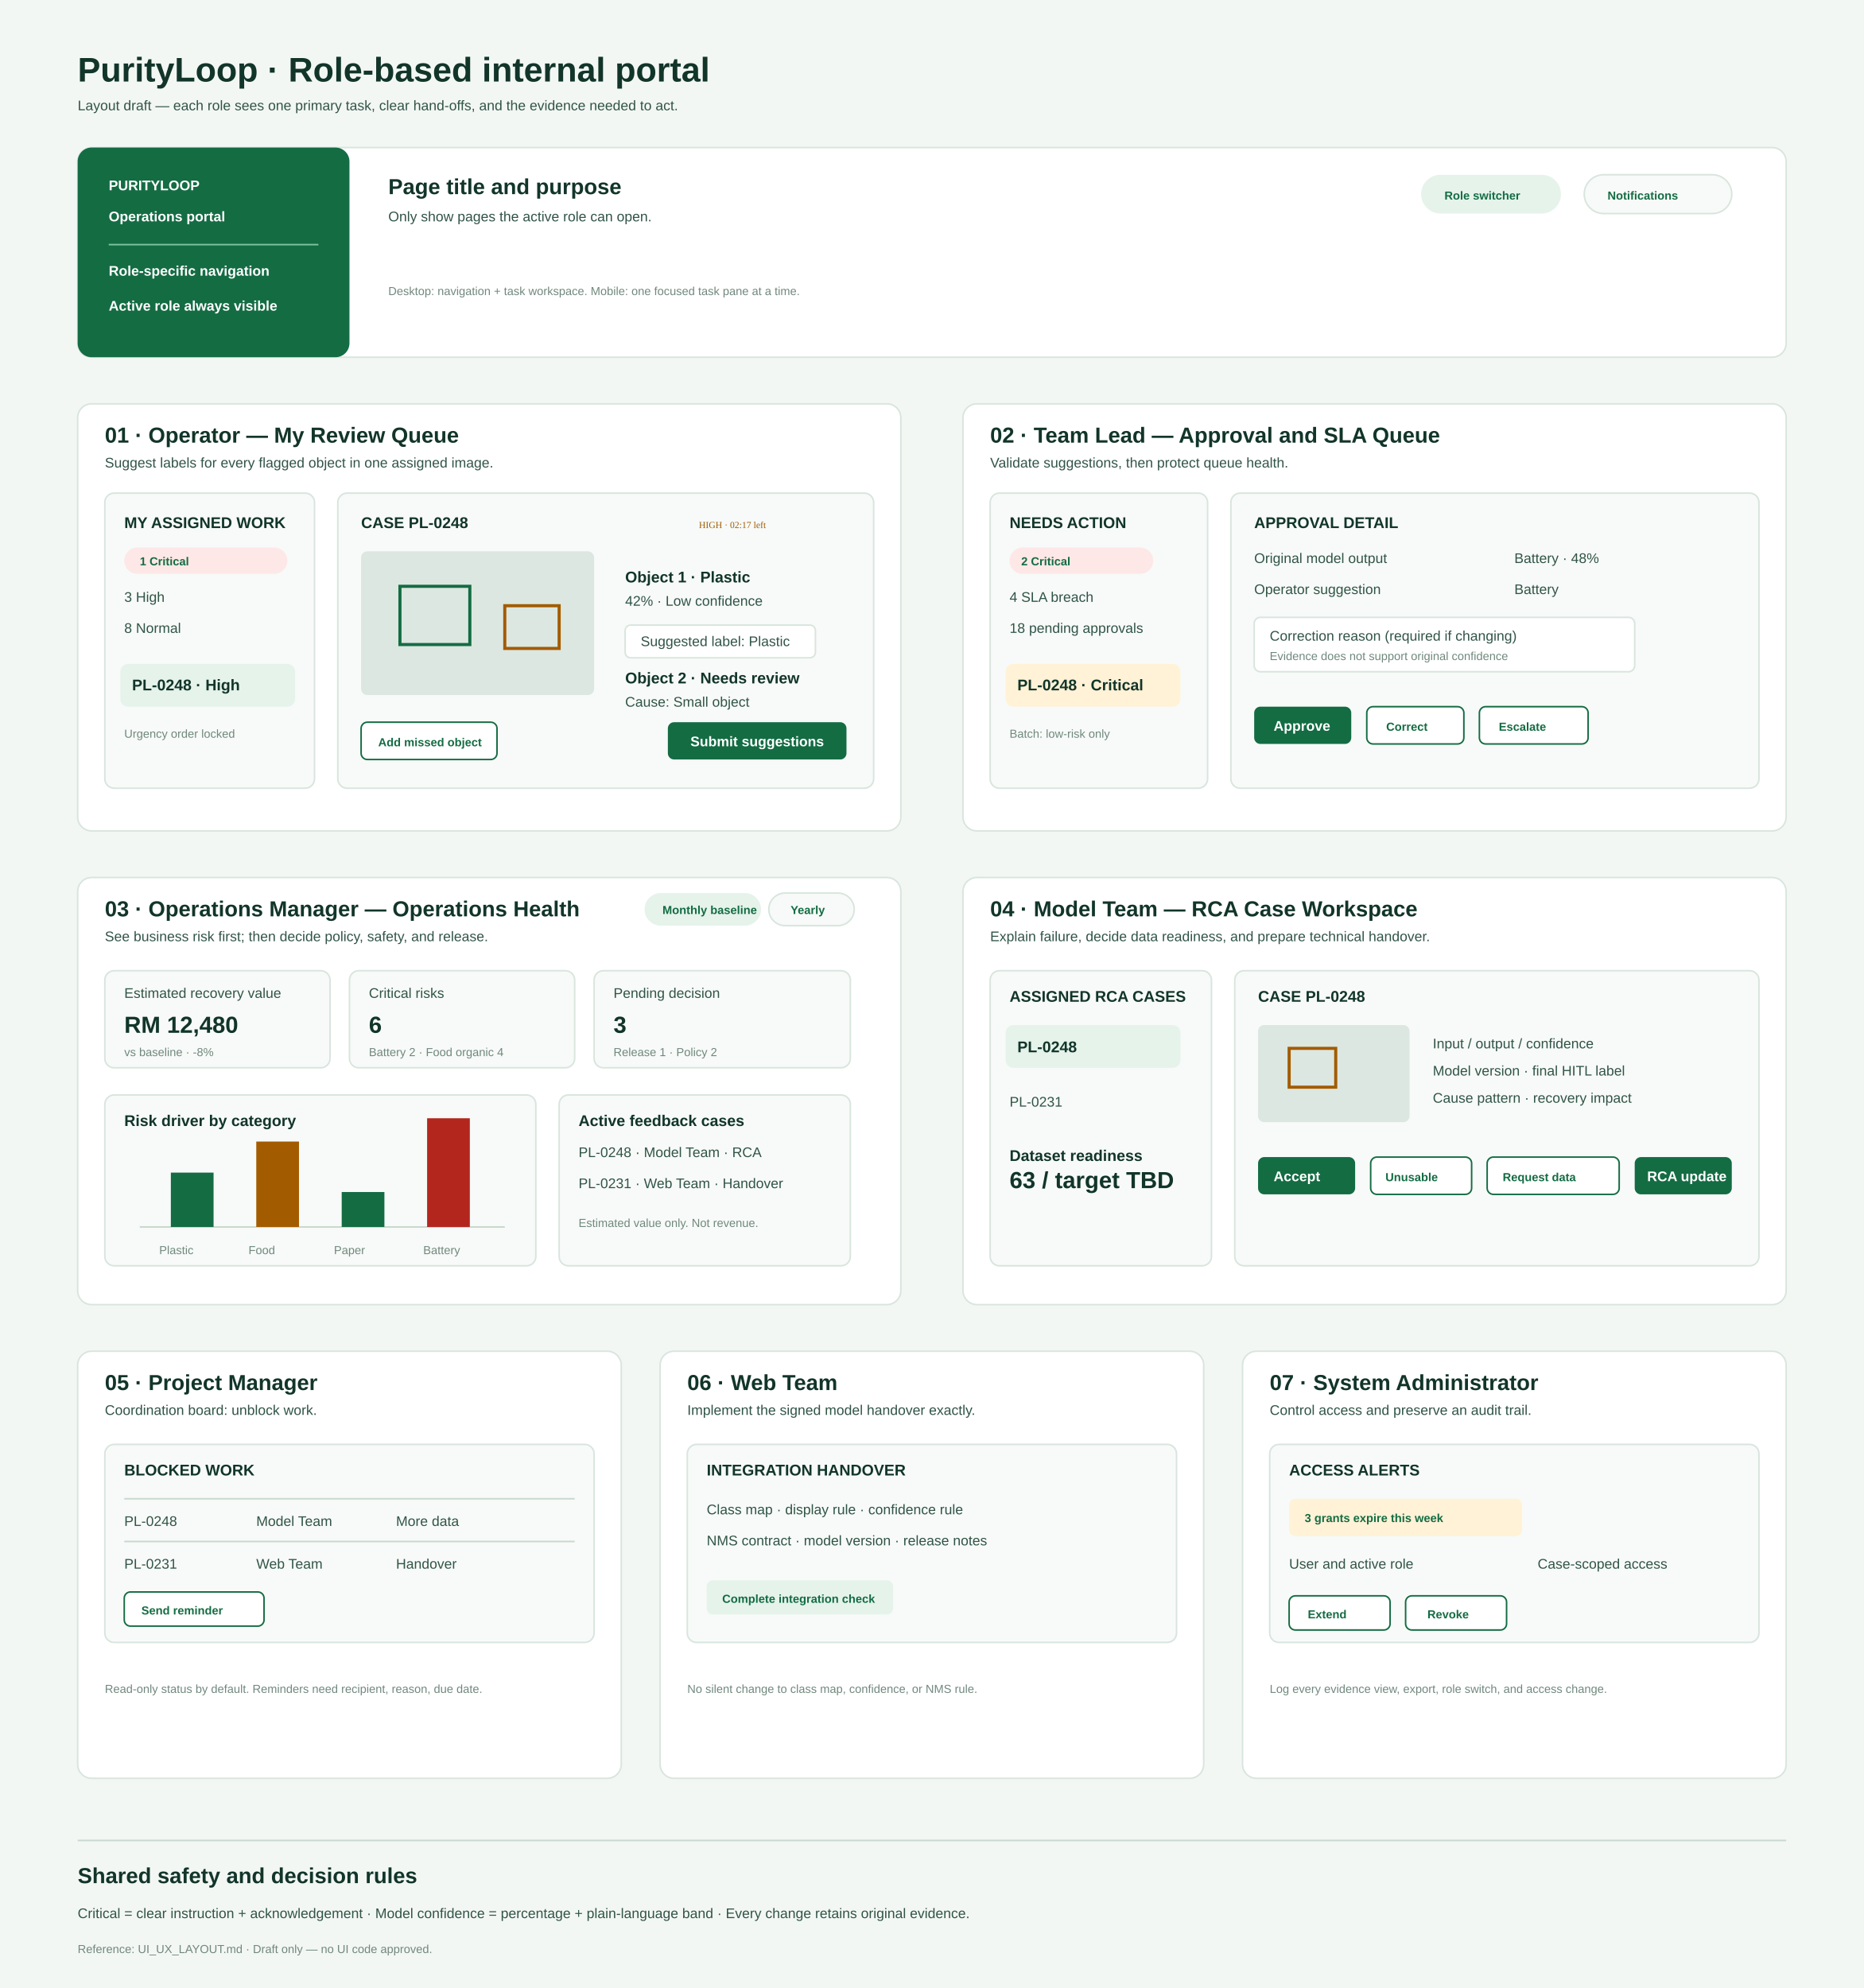
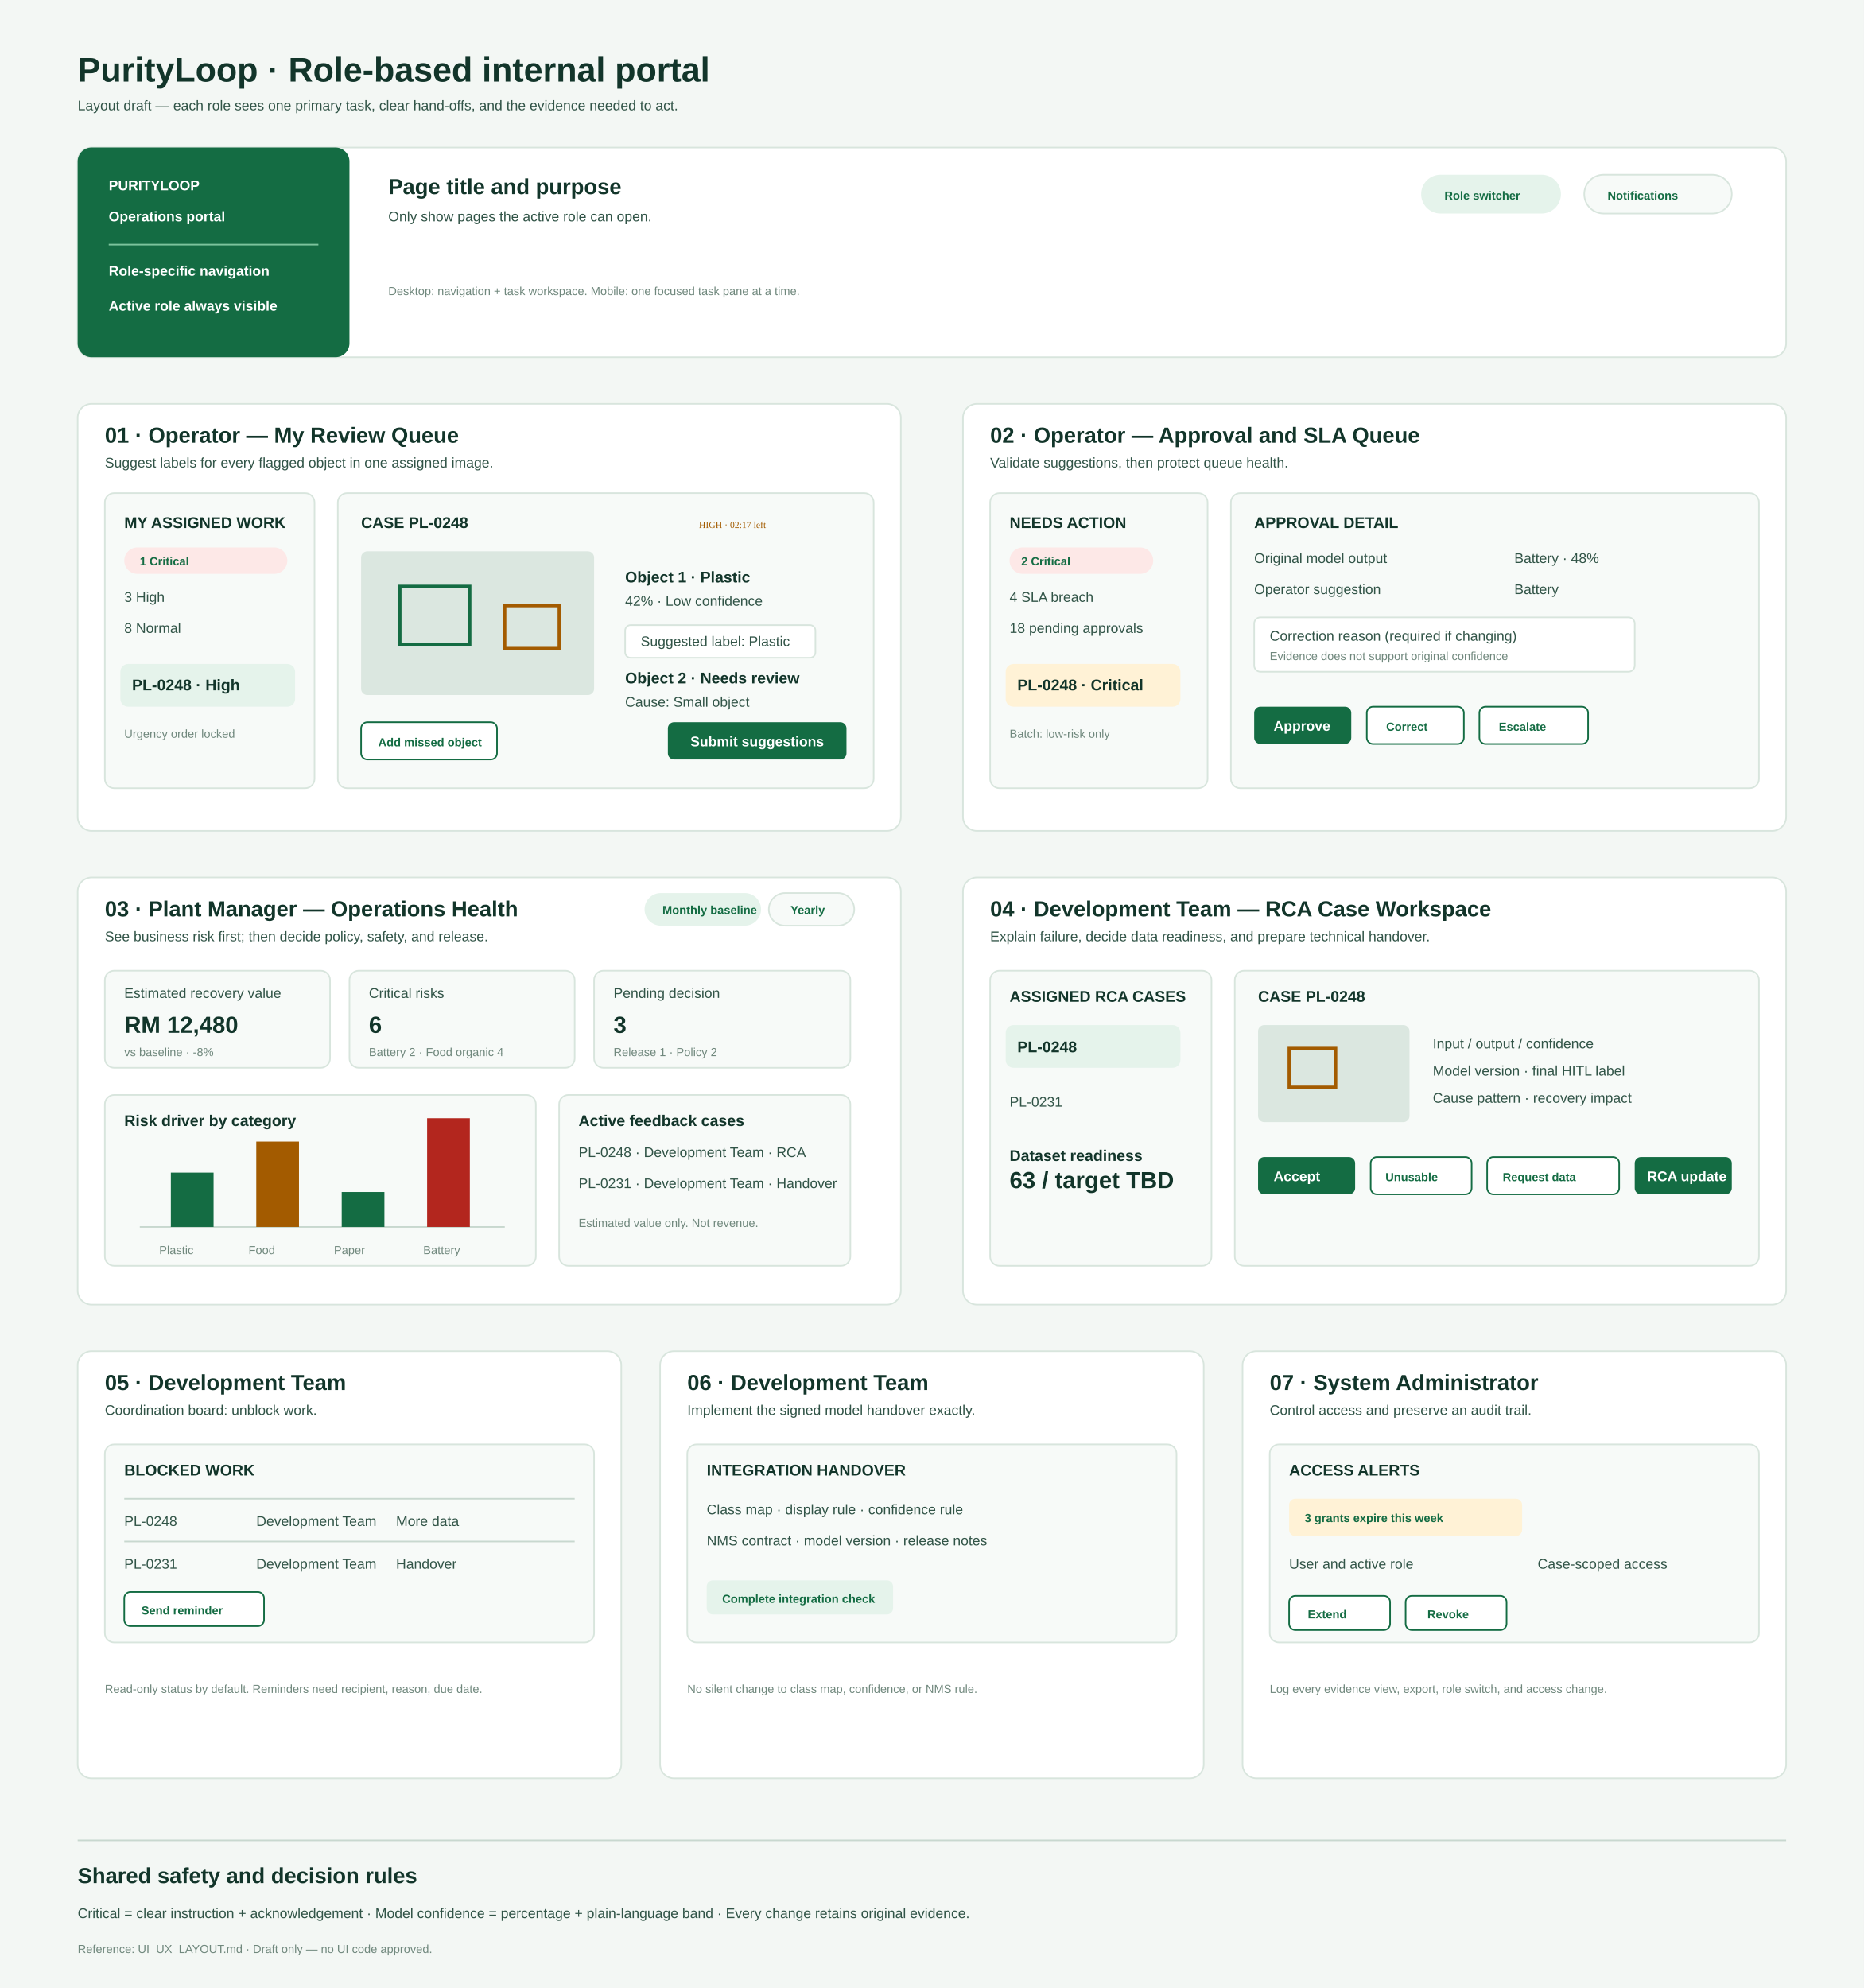
<svg xmlns="http://www.w3.org/2000/svg" width="2400" height="2560" viewBox="0 0 2400 2560" role="img" aria-labelledby="title desc">
  <style>
    .bg{fill:#f3f7f4}.panel{fill:#fff;stroke:#d8e5dd;stroke-width:2}.sub{fill:#f7faf8;stroke:#d8e5dd;stroke-width:2}.green{fill:#146c43}.mint{fill:#e5f3eb}.amber{fill:#fff2d6}.red{fill:#fde8e7}.line{stroke:#c8d8cf;stroke-width:2}.h1{font:700 44px Arial,sans-serif;fill:#12352a}.h2{font:700 28px Arial,sans-serif;fill:#12352a}.h3{font:700 20px Arial,sans-serif;fill:#12352a}.body{font:400 18px Arial,sans-serif;fill:#315447}.small{font:400 15px Arial,sans-serif;fill:#547164}.white{font:700 18px Arial,sans-serif;fill:#fff}.badge{font:700 15px Arial,sans-serif;fill:#146c43}.muted{font:400 15px Arial,sans-serif;fill:#70887d}.kpi{font:700 30px Arial,sans-serif;fill:#12352a}.btn{fill:#146c43}.outline{fill:#fff;stroke:#146c43;stroke-width:2}.danger{fill:#b3261e}.warn{fill:#a35b00}
  </style>
  <rect class="bg" width="2400" height="2560" />
  <text x="100" y="105" class="h1">PurityLoop · Role-based internal portal</text>
  <text x="100" y="142" class="body">Layout draft — each role sees one primary task, clear hand-offs, and the evidence needed to act.</text>
  <rect x="100" y="190" width="2200" height="270" rx="18" class="panel" />
  <rect x="100" y="190" width="350" height="270" rx="18" class="green" />
  <text x="140" y="245" class="white">PURITYLOOP</text>
  <text x="140" y="285" class="white">Operations portal</text>
  <line x1="140" y1="315" x2="410" y2="315" stroke="#7cc39c" stroke-width="2" />
  <text x="140" y="355" class="white">Role-specific navigation</text>
  <text x="140" y="400" class="white">Active role always visible</text>
  <text x="500" y="250" class="h2">Page title and purpose</text>
  <text x="500" y="285" class="body">Only show pages the active role can open.</text>
  <rect x="1830" y="225" width="180" height="50" rx="25" class="mint" />
  <text x="1860" y="257" class="badge">Role switcher</text>
  <rect x="2040" y="225" width="190" height="50" rx="25" class="sub" />
  <text x="2070" y="257" class="badge">Notifications</text>
  <text x="500" y="380" class="muted">Desktop: navigation + task workspace. Mobile: one focused task pane at a time.</text>
  <rect x="100" y="520" width="1060" height="550" rx="18" class="panel" />
  <text x="135" y="570" class="h2">01 · Operator — My Review Queue</text>
  <text x="135" y="602" class="body">Suggest labels for every flagged object in one assigned image.</text>
  <rect x="135" y="635" width="270" height="380" rx="12" class="sub" />
  <text x="160" y="680" class="h3">MY ASSIGNED WORK</text>
  <rect x="160" y="705" width="210" height="34" rx="17" class="red" />
  <text x="180" y="728" class="badge">1 Critical</text>
  <text x="160" y="775" class="body">3 High</text>
  <text x="160" y="815" class="body">8 Normal</text>
  <rect x="155" y="855" width="225" height="55" rx="10" class="mint" />
  <text x="170" y="889" class="h3">PL-0248 · High</text>
  <text x="160" y="950" class="muted">Urgency order locked</text>
  <rect x="435" y="635" width="690" height="380" rx="12" class="sub" />
  <text x="465" y="680" class="h3">CASE PL-0248</text>
  <text x="900" y="680" class="warn">HIGH · 02:17 left</text>
  <rect x="465" y="710" width="300" height="185" rx="8" fill="#dbe7e0" />
  <rect x="515" y="755" width="90" height="75" fill="none" stroke="#146c43" stroke-width="4" />
  <rect x="650" y="780" width="70" height="55" fill="none" stroke="#a35b00" stroke-width="4" />
  <text x="805" y="750" class="h3">Object 1 · Plastic</text>
  <text x="805" y="780" class="body">42% · Low confidence</text>
  <rect x="805" y="805" width="245" height="42" rx="7" class="panel" />
  <text x="825" y="832" class="body">Suggested label: Plastic</text>
  <text x="805" y="880" class="h3">Object 2 · Needs review</text>
  <text x="805" y="910" class="body">Cause: Small object</text>
  <rect x="465" y="930" width="175" height="48" rx="8" class="outline" />
  <text x="487" y="961" class="badge">Add missed object</text>
  <rect x="860" y="930" width="230" height="48" rx="8" class="btn" />
  <text x="889" y="961" class="white">Submit suggestions</text>
  <rect x="1240" y="520" width="1060" height="550" rx="18" class="panel" />
-   <text x="1275" y="570" class="h2">02 · Team Lead — Approval and SLA Queue</text>
+   <text x="1275" y="570" class="h2">02 · Operator — Approval and SLA Queue</text>
  <text x="1275" y="602" class="body">Validate suggestions, then protect queue health.</text>
  <rect x="1275" y="635" width="280" height="380" rx="12" class="sub" />
  <text x="1300" y="680" class="h3">NEEDS ACTION</text>
  <rect x="1300" y="705" width="185" height="34" rx="17" class="red" />
  <text x="1315" y="728" class="badge">2 Critical</text>
  <text x="1300" y="775" class="body">4 SLA breach</text>
  <text x="1300" y="815" class="body">18 pending approvals</text>
  <rect x="1295" y="855" width="225" height="55" rx="10" class="amber" />
  <text x="1310" y="889" class="h3">PL-0248 · Critical</text>
  <text x="1300" y="950" class="muted">Batch: low-risk only</text>
  <rect x="1585" y="635" width="680" height="380" rx="12" class="sub" />
  <text x="1615" y="680" class="h3">APPROVAL DETAIL</text>
  <text x="1615" y="725" class="body">Original model output</text>
  <text x="1950" y="725" class="body">Battery · 48%</text>
  <text x="1615" y="765" class="body">Operator suggestion</text>
  <text x="1950" y="765" class="body">Battery</text>
  <rect x="1615" y="795" width="490" height="70" rx="8" class="panel" />
  <text x="1635" y="825" class="body">Correction reason (required if changing)</text>
  <text x="1635" y="850" class="muted">Evidence does not support original confidence</text>
  <rect x="1615" y="910" width="125" height="48" rx="8" class="btn" />
  <text x="1640" y="941" class="white">Approve</text>
  <rect x="1760" y="910" width="125" height="48" rx="8" class="outline" />
  <text x="1785" y="941" class="badge">Correct</text>
  <rect x="1905" y="910" width="140" height="48" rx="8" class="outline" />
  <text x="1930" y="941" class="badge">Escalate</text>
  <rect x="100" y="1130" width="1060" height="550" rx="18" class="panel" />
-   <text x="135" y="1180" class="h2">03 · Operations Manager — Operations Health</text>
+   <text x="135" y="1180" class="h2">03 · Plant Manager — Operations Health</text>
  <text x="135" y="1212" class="body">See business risk first; then decide policy, safety, and release.</text>
  <rect x="830" y="1150" width="150" height="42" rx="21" class="mint" />
  <text x="853" y="1177" class="badge">Monthly baseline</text>
  <rect x="990" y="1150" width="110" height="42" rx="21" class="sub" />
  <text x="1018" y="1177" class="badge">Yearly</text>
  <rect x="135" y="1250" width="290" height="125" rx="12" class="sub" />
  <text x="160" y="1285" class="body">Estimated recovery value</text>
  <text x="160" y="1330" class="kpi">RM 12,480</text>
  <text x="160" y="1360" class="muted">vs baseline · -8%</text>
  <rect x="450" y="1250" width="290" height="125" rx="12" class="sub" />
  <text x="475" y="1285" class="body">Critical risks</text>
  <text x="475" y="1330" class="kpi">6</text>
  <text x="475" y="1360" class="muted">Battery 2 · Food organic 4</text>
  <rect x="765" y="1250" width="330" height="125" rx="12" class="sub" />
  <text x="790" y="1285" class="body">Pending decision</text>
  <text x="790" y="1330" class="kpi">3</text>
  <text x="790" y="1360" class="muted">Release 1 · Policy 2</text>
  <rect x="135" y="1410" width="555" height="220" rx="12" class="sub" />
  <text x="160" y="1450" class="h3">Risk driver by category</text>
  <line x1="180" y1="1580" x2="650" y2="1580" class="line" />
  <rect x="220" y="1510" width="55" height="70" class="green" />
  <rect x="330" y="1470" width="55" height="110" class="warn" />
  <rect x="440" y="1535" width="55" height="45" class="green" />
  <rect x="550" y="1440" width="55" height="140" class="danger" />
  <text x="205" y="1615" class="muted">Plastic</text>
  <text x="320" y="1615" class="muted">Food</text>
  <text x="430" y="1615" class="muted">Paper</text>
  <text x="545" y="1615" class="muted">Battery</text>
  <rect x="720" y="1410" width="375" height="220" rx="12" class="sub" />
  <text x="745" y="1450" class="h3">Active feedback cases</text>
-   <text x="745" y="1490" class="body">PL-0248 · Model Team · RCA</text>
-   <text x="745" y="1530" class="body">PL-0231 · Web Team · Handover</text>
+   <text x="745" y="1490" class="body">PL-0248 · Development Team · RCA</text>
+   <text x="745" y="1530" class="body">PL-0231 · Development Team · Handover</text>
  <text x="745" y="1580" class="muted">Estimated value only. Not revenue.</text>
  <rect x="1240" y="1130" width="1060" height="550" rx="18" class="panel" />
-   <text x="1275" y="1180" class="h2">04 · Model Team — RCA Case Workspace</text>
+   <text x="1275" y="1180" class="h2">04 · Development Team — RCA Case Workspace</text>
  <text x="1275" y="1212" class="body">Explain failure, decide data readiness, and prepare technical handover.</text>
  <rect x="1275" y="1250" width="285" height="380" rx="12" class="sub" />
  <text x="1300" y="1290" class="h3">ASSIGNED RCA CASES</text>
  <rect x="1295" y="1320" width="225" height="55" rx="10" class="mint" />
  <text x="1310" y="1355" class="h3">PL-0248</text>
  <text x="1300" y="1425" class="body">PL-0231</text>
  <text x="1300" y="1495" class="h3">Dataset readiness</text>
  <text x="1300" y="1530" class="kpi">63 / target TBD</text>
  <rect x="1590" y="1250" width="675" height="380" rx="12" class="sub" />
  <text x="1620" y="1290" class="h3">CASE PL-0248</text>
  <rect x="1620" y="1320" width="195" height="125" rx="8" fill="#dbe7e0" />
  <rect x="1660" y="1350" width="60" height="50" fill="none" stroke="#a35b00" stroke-width="4" />
  <text x="1845" y="1350" class="body">Input / output / confidence</text>
  <text x="1845" y="1385" class="body">Model version · final HITL label</text>
  <text x="1845" y="1420" class="body">Cause pattern · recovery impact</text>
  <rect x="1620" y="1490" width="125" height="48" rx="8" class="btn" />
  <text x="1640" y="1521" class="white">Accept</text>
  <rect x="1765" y="1490" width="130" height="48" rx="8" class="outline" />
  <text x="1784" y="1521" class="badge">Unusable</text>
  <rect x="1915" y="1490" width="170" height="48" rx="8" class="outline" />
  <text x="1935" y="1521" class="badge">Request data</text>
  <rect x="2105" y="1490" width="125" height="48" rx="8" class="btn" />
  <text x="2121" y="1521" class="white">RCA update</text>
  <rect x="100" y="1740" width="700" height="550" rx="18" class="panel" />
-   <text x="135" y="1790" class="h2">05 · Project Manager</text>
+   <text x="135" y="1790" class="h2">05 · Development Team</text>
  <text x="135" y="1822" class="body">Coordination board: unblock work.</text>
  <rect x="135" y="1860" width="630" height="255" rx="12" class="sub" />
  <text x="160" y="1900" class="h3">BLOCKED WORK</text>
  <line x1="160" y1="1930" x2="740" y2="1930" class="line" />
  <text x="160" y="1965" class="body">PL-0248</text>
-   <text x="330" y="1965" class="body">Model Team</text>
+   <text x="330" y="1965" class="body">Development Team</text>
  <text x="510" y="1965" class="body">More data</text>
  <line x1="160" y1="1985" x2="740" y2="1985" class="line" />
  <text x="160" y="2020" class="body">PL-0231</text>
-   <text x="330" y="2020" class="body">Web Team</text>
+   <text x="330" y="2020" class="body">Development Team</text>
  <text x="510" y="2020" class="body">Handover</text>
  <rect x="160" y="2050" width="180" height="44" rx="8" class="outline" />
  <text x="182" y="2079" class="badge">Send reminder</text>
  <text x="135" y="2180" class="muted">Read-only status by default. Reminders need recipient, reason, due date.</text>
  <rect x="850" y="1740" width="700" height="550" rx="18" class="panel" />
-   <text x="885" y="1790" class="h2">06 · Web Team</text>
+   <text x="885" y="1790" class="h2">06 · Development Team</text>
  <text x="885" y="1822" class="body">Implement the signed model handover exactly.</text>
  <rect x="885" y="1860" width="630" height="255" rx="12" class="sub" />
  <text x="910" y="1900" class="h3">INTEGRATION HANDOVER</text>
  <text x="910" y="1950" class="body">Class map · display rule · confidence rule</text>
  <text x="910" y="1990" class="body">NMS contract · model version · release notes</text>
  <rect x="910" y="2035" width="240" height="44" rx="8" class="mint" />
  <text x="930" y="2064" class="badge">Complete integration check</text>
  <text x="885" y="2180" class="muted">No silent change to class map, confidence, or NMS rule.</text>
  <rect x="1600" y="1740" width="700" height="550" rx="18" class="panel" />
  <text x="1635" y="1790" class="h2">07 · System Administrator</text>
  <text x="1635" y="1822" class="body">Control access and preserve an audit trail.</text>
  <rect x="1635" y="1860" width="630" height="255" rx="12" class="sub" />
  <text x="1660" y="1900" class="h3">ACCESS ALERTS</text>
  <rect x="1660" y="1930" width="300" height="48" rx="8" class="amber" />
  <text x="1680" y="1960" class="badge">3 grants expire this week</text>
  <text x="1660" y="2020" class="body">User and active role</text>
  <text x="1980" y="2020" class="body">Case-scoped access</text>
  <rect x="1660" y="2055" width="130" height="44" rx="8" class="outline" />
  <text x="1684" y="2084" class="badge">Extend</text>
  <rect x="1810" y="2055" width="130" height="44" rx="8" class="outline" />
  <text x="1838" y="2084" class="badge">Revoke</text>
  <text x="1635" y="2180" class="muted">Log every evidence view, export, role switch, and access change.</text>
  <line x1="100" y1="2370" x2="2300" y2="2370" class="line" />
  <text x="100" y="2425" class="h2">Shared safety and decision rules</text>
  <text x="100" y="2470" class="body">Critical = clear instruction + acknowledgement · Model confidence = percentage + plain-language band · Every change retains original evidence.</text>
  <text x="100" y="2515" class="muted">Reference: UI_UX_LAYOUT.md · Draft only — no UI code approved.</text>
</svg>
